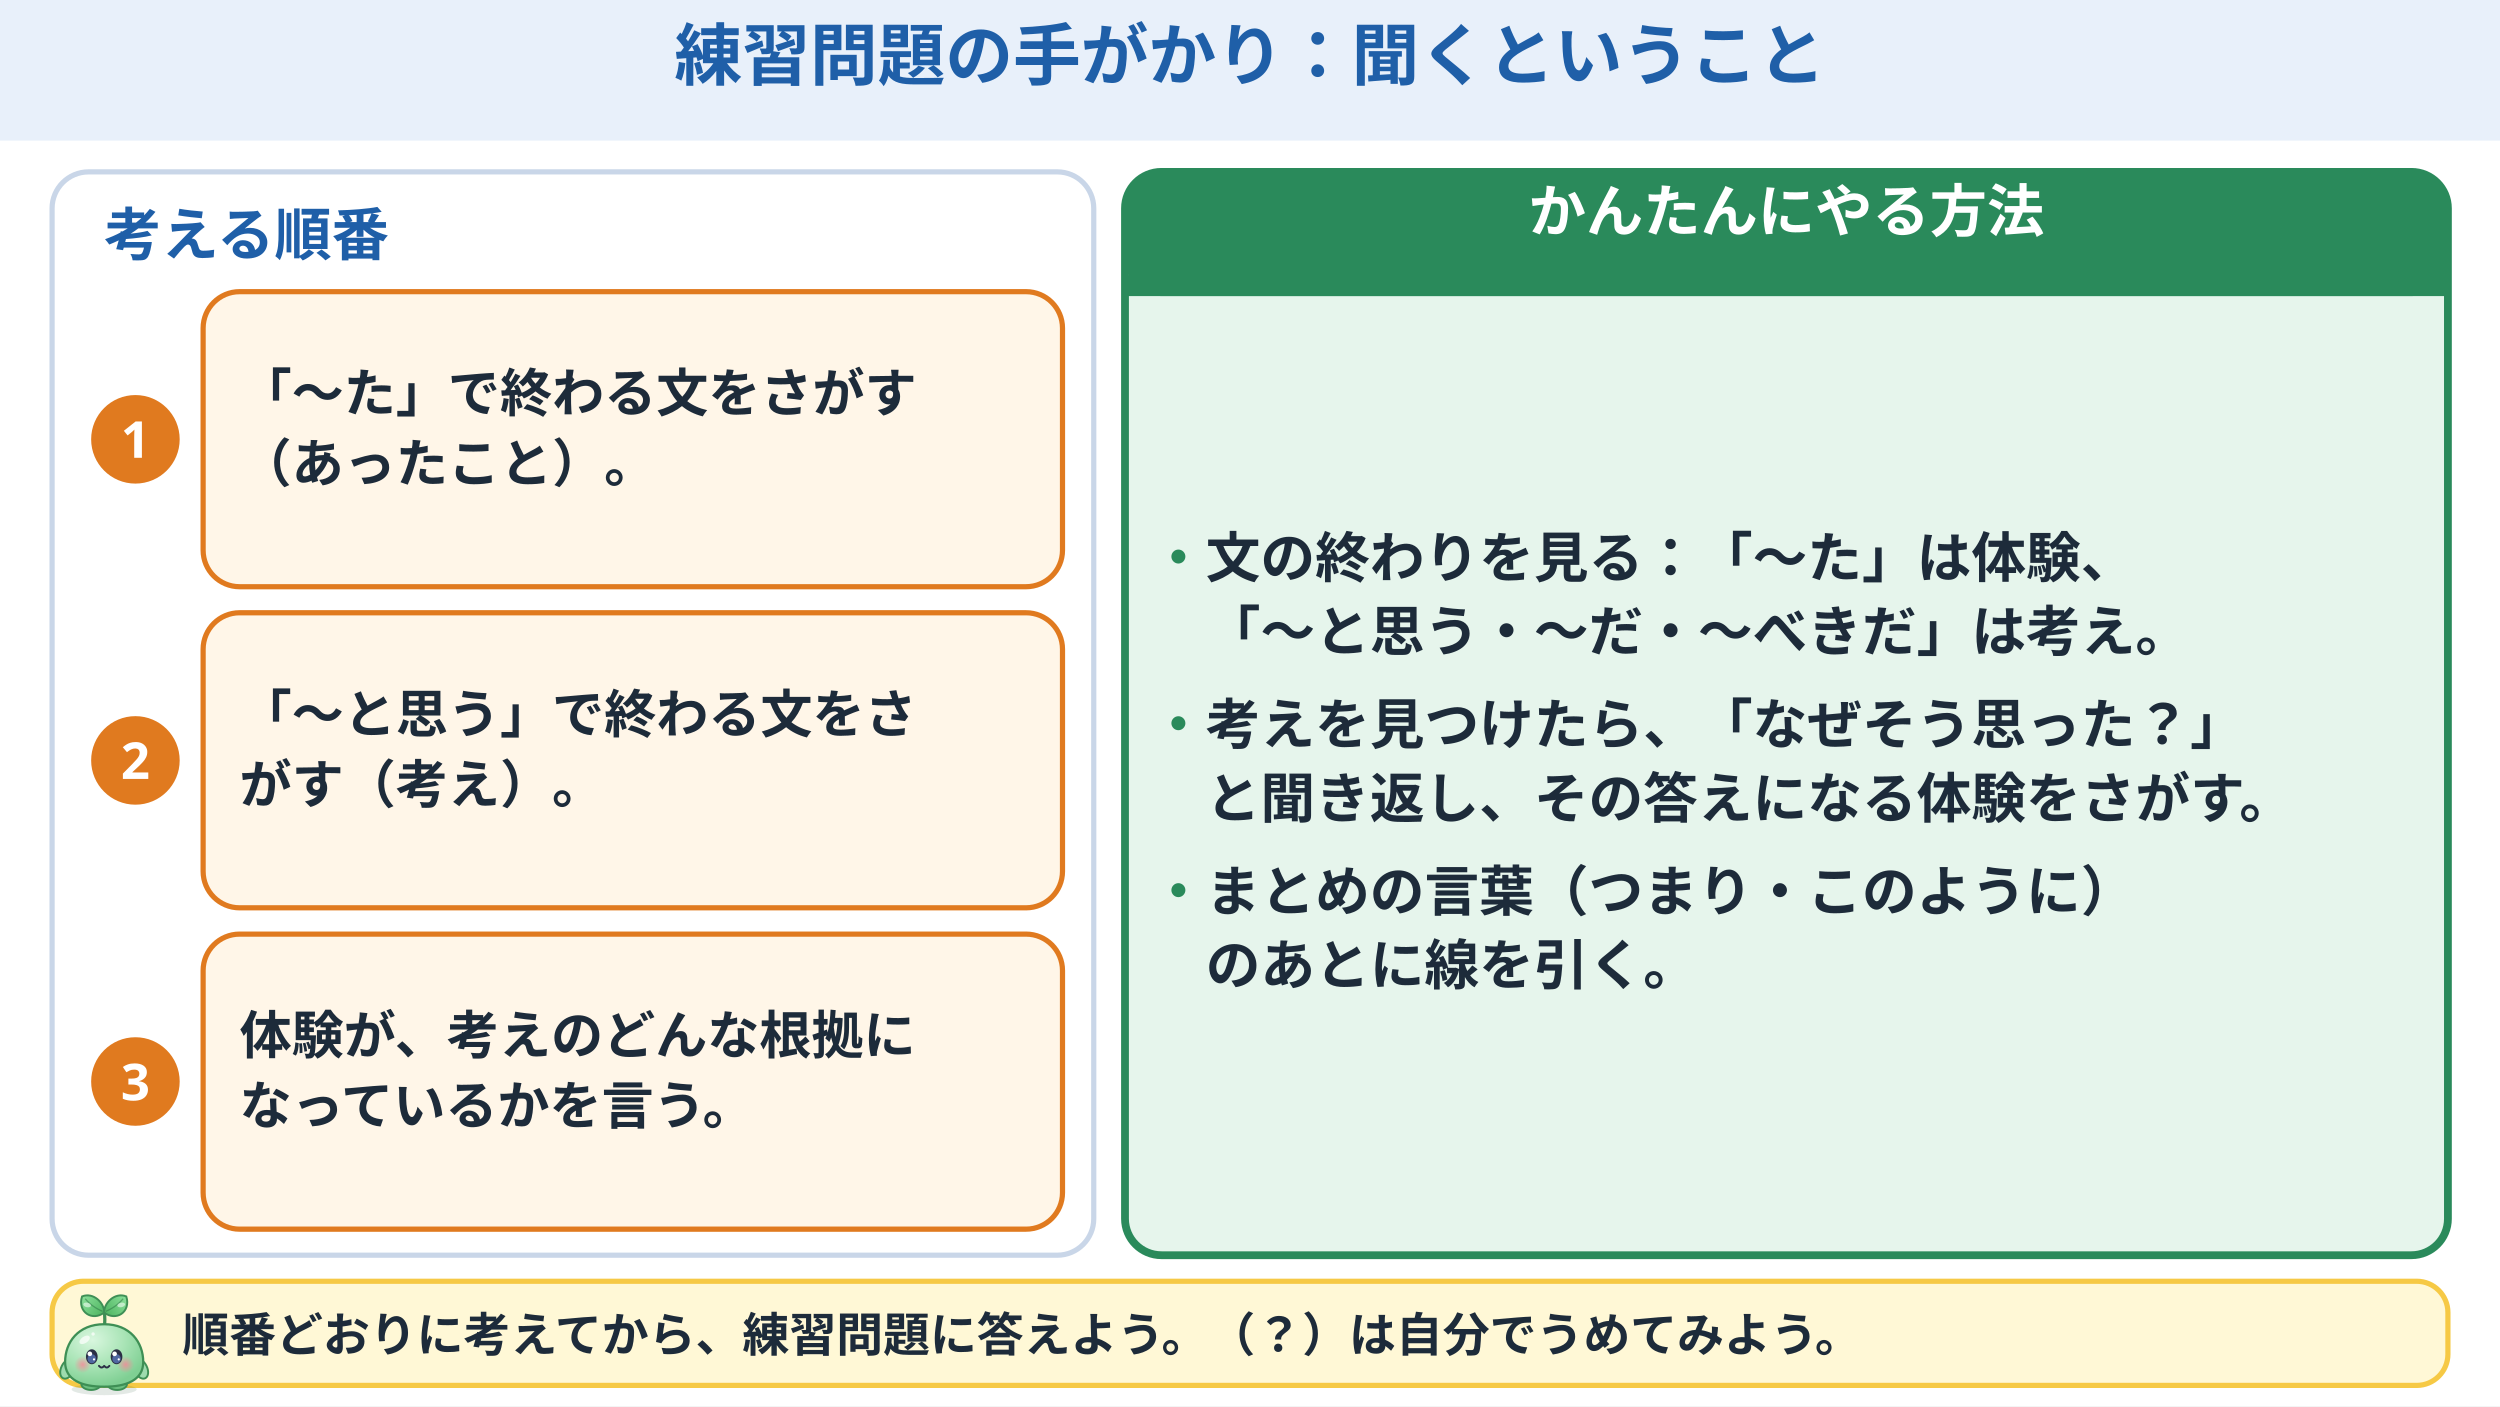
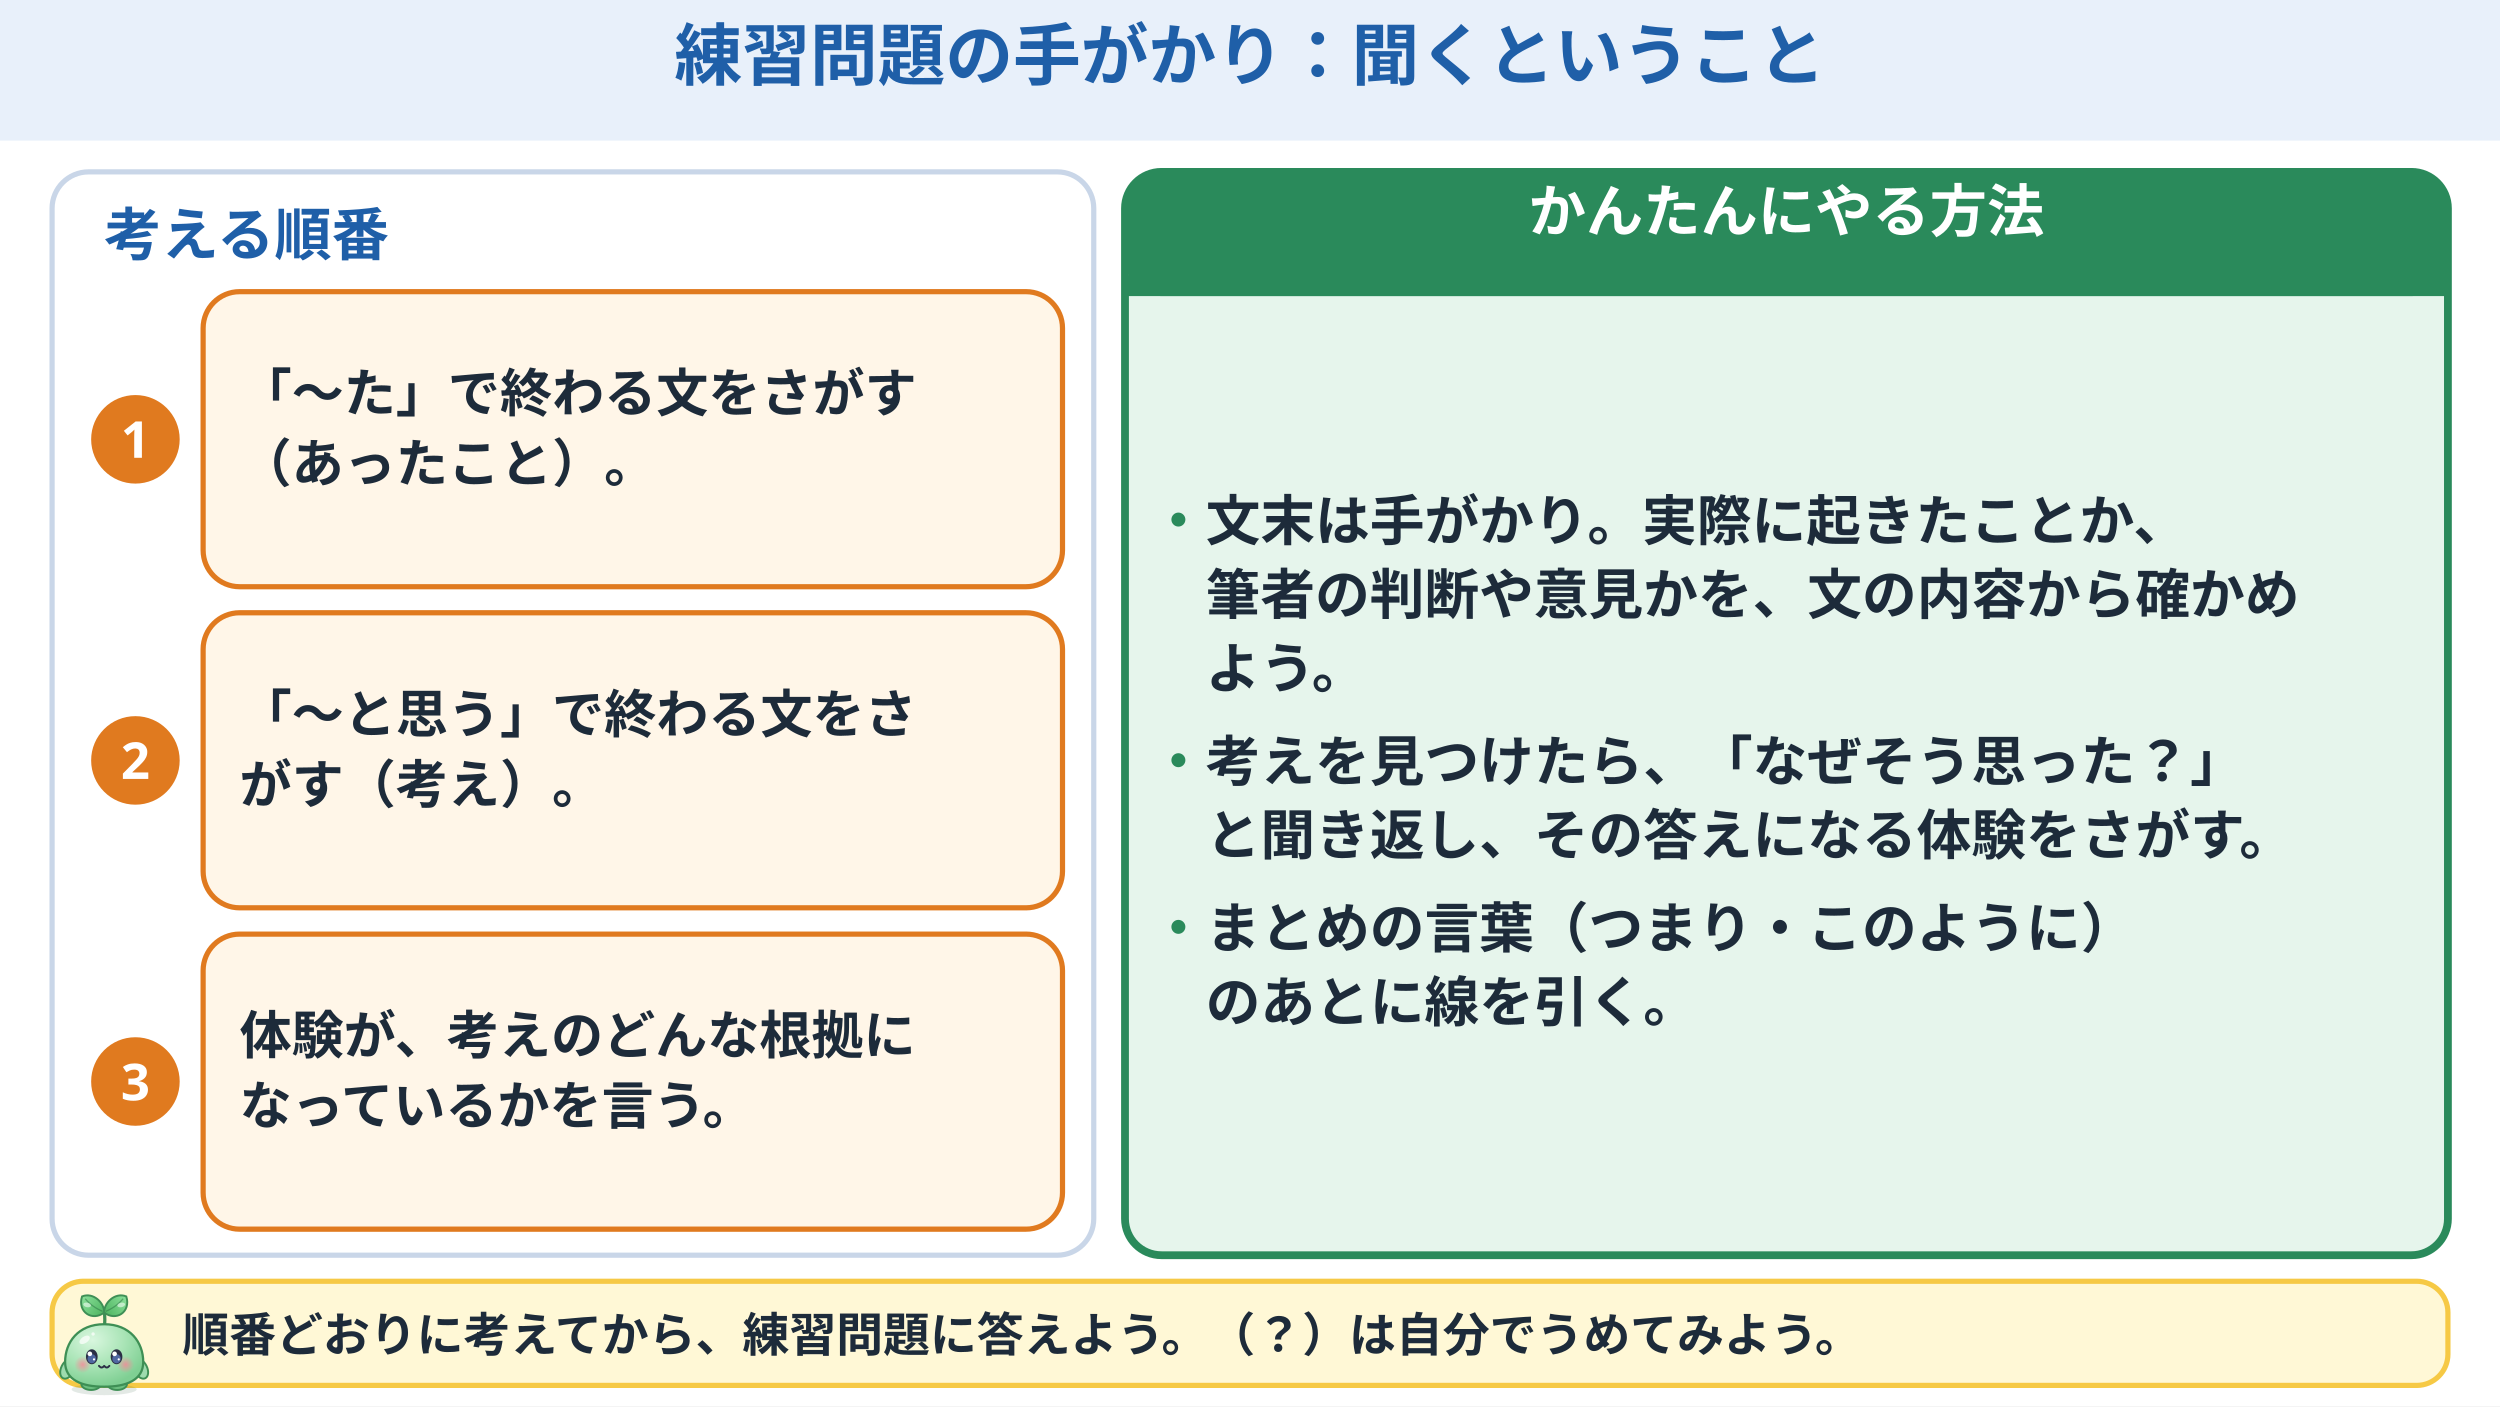
<svg xmlns="http://www.w3.org/2000/svg" viewBox="0 0 960 540" width="960" height="540" font-family="&quot;Hiragino Sans&quot;,&quot;Hiragino Kaku Gothic ProN&quot;,&quot;Noto Sans JP&quot;,&quot;Yu Gothic&quot;,sans-serif" role="img" aria-label="練習問題の手がかり：聞くということ">
  <rect width="960" height="540" fill="#ffffff" />
  <rect x="0.0" y="0.0" width="960.0" height="54.0" rx="0" fill="#e8f0fa" />
  <text x="480.0" y="30.6" font-size="26" font-weight="800" fill="#1f5fa8" text-anchor="middle" data-box="title">練習問題の手がかり：聞くということ</text>
  <rect x="20.0" y="66.0" width="400.0" height="416.0" rx="14" fill="#fff" stroke="#c9d6e8" stroke-width="2" />
  <text x="40.0" y="98.0" font-size="22" font-weight="800" fill="#1f5fa8" text-anchor="start">考える順番</text>
  <circle cx="52.0" cy="168.7" r="17.0" fill="#e07a1f" />
  <text x="52.0" y="175.8" font-size="19.55" font-weight="800" fill="#fff" text-anchor="middle">1</text>
  <g data-id="b6">
    <rect x="78.0" y="112.0" width="330.0" height="113.3" rx="14" fill="#fff6e8" stroke="#e07a1f" stroke-width="2" />
    <text x="92.0" y="158.1" font-size="20" font-weight="700" fill="#1d2b3a" text-anchor="start" data-box="b6">「〜た」で終わる文をさがす</text>
    <text x="92.0" y="185.1" font-size="20" font-weight="700" fill="#1d2b3a" text-anchor="start" data-box="b6">（あったこと）。</text>
  </g>
  <circle cx="52.0" cy="292.0" r="17.0" fill="#e07a1f" />
  <text x="52.0" y="299.1" font-size="19.55" font-weight="800" fill="#fff" text-anchor="middle">2</text>
  <g data-id="b13">
    <rect x="78.0" y="235.3" width="330.0" height="113.3" rx="14" fill="#fff6e8" stroke="#e07a1f" stroke-width="2" />
    <text x="92.0" y="281.4" font-size="20" font-weight="700" fill="#1d2b3a" text-anchor="start" data-box="b13">「〜と思う」で終わる文をさ</text>
    <text x="92.0" y="308.4" font-size="20" font-weight="700" fill="#1d2b3a" text-anchor="start" data-box="b13">がす（考え）。</text>
  </g>
  <circle cx="52.0" cy="415.3" r="17.0" fill="#e07a1f" />
  <text x="52.0" y="422.5" font-size="19.55" font-weight="800" fill="#fff" text-anchor="middle">3</text>
  <g data-id="b20">
    <rect x="78.0" y="358.7" width="330.0" height="113.3" rx="14" fill="#fff6e8" stroke="#e07a1f" stroke-width="2" />
    <text x="92.0" y="404.7" font-size="20" font-weight="700" fill="#1d2b3a" text-anchor="start" data-box="b20">体験が、考えのどんな根拠に</text>
    <text x="92.0" y="431.7" font-size="20" font-weight="700" fill="#1d2b3a" text-anchor="start" data-box="b20">なっているかを言う。</text>
  </g>
  <g data-id="b25">
    <rect x="432.0" y="66.0" width="508.0" height="416.0" rx="14" fill="#e6f5ec" stroke="#2a8a5b" stroke-width="3" />
    <rect x="432.0" y="66.0" width="508.0" height="47.7" rx="14" fill="#2a8a5b" />
    <rect x="432.0" y="105.7" width="508.0" height="8.0" rx="0" fill="#2a8a5b" />
    <text x="686.0" y="89.0" font-size="22" font-weight="800" fill="#fff" text-anchor="middle" data-box="b25">かんたんにやる方法</text>
-     <text x="442.0" y="221.7" font-size="21" font-weight="700" fill="#2a8a5b" text-anchor="start" data-box="b25">・</text>
-     <text x="463.0" y="221.7" font-size="21" font-weight="700" fill="#1d2b3a" text-anchor="start" data-box="b25">文の終わりを見る：「〜た」は体験、</text>
-     <text x="463.0" y="250.0" font-size="21" font-weight="700" fill="#1d2b3a" text-anchor="start" data-box="b25">「〜と思う・〜だ・〜べきだ」は考え。</text>
-     <text x="442.0" y="285.7" font-size="21" font-weight="700" fill="#2a8a5b" text-anchor="start" data-box="b25">・</text>
-     <text x="463.0" y="285.7" font-size="21" font-weight="700" fill="#1d2b3a" text-anchor="start" data-box="b25">考えを見つけたら、「なぜそう思った？」</text>
-     <text x="463.0" y="314.1" font-size="21" font-weight="700" fill="#1d2b3a" text-anchor="start" data-box="b25">と聞き返し、その答えになる体験をさがす。</text>
-     <text x="442.0" y="349.8" font-size="21" font-weight="700" fill="#2a8a5b" text-anchor="start" data-box="b25">・</text>
-     <text x="463.0" y="349.8" font-size="21" font-weight="700" fill="#1d2b3a" text-anchor="start" data-box="b25">まとめの言葉（つまり・このように）</text>
-     <text x="463.0" y="378.1" font-size="21" font-weight="700" fill="#1d2b3a" text-anchor="start" data-box="b25">のあとに線を引く。</text>
+     <text x="442.0" y="207.5" font-size="21" font-weight="700" fill="#2a8a5b" text-anchor="start" data-box="b25">・</text>
+     <text x="463.0" y="207.5" font-size="21" font-weight="700" fill="#1d2b3a" text-anchor="start" data-box="b25">文末は手がかり。実際に起きたことか、</text>
+     <text x="463.0" y="235.8" font-size="21" font-weight="700" fill="#1d2b3a" text-anchor="start" data-box="b25">筆者の判断や意見かを、文の内容から確かめ</text>
+     <text x="463.0" y="264.2" font-size="21" font-weight="700" fill="#1d2b3a" text-anchor="start" data-box="b25">よう。</text>
+     <text x="442.0" y="299.9" font-size="21" font-weight="700" fill="#2a8a5b" text-anchor="start" data-box="b25">・</text>
+     <text x="463.0" y="299.9" font-size="21" font-weight="700" fill="#1d2b3a" text-anchor="start" data-box="b25">考えを見つけたら、「なぜそう思った？」</text>
+     <text x="463.0" y="328.2" font-size="21" font-weight="700" fill="#1d2b3a" text-anchor="start" data-box="b25">と聞き返し、その答えになる体験をさがす。</text>
+     <text x="442.0" y="363.9" font-size="21" font-weight="700" fill="#2a8a5b" text-anchor="start" data-box="b25">・</text>
+     <text x="463.0" y="363.9" font-size="21" font-weight="700" fill="#1d2b3a" text-anchor="start" data-box="b25">まとめの言葉（つまり・このように）</text>
+     <text x="463.0" y="392.3" font-size="21" font-weight="700" fill="#1d2b3a" text-anchor="start" data-box="b25">のあとに線を引く。</text>
  </g>
  <rect x="20.0" y="492.0" width="920.0" height="40.0" rx="12" fill="#fff8d6" stroke="#f6c945" stroke-width="2" />
  <text x="70.0" y="519.0" font-size="18" font-weight="700" fill="#1d2b3a" text-anchor="start">順番どおりに考えてから、練習問題に答えよう。（？）は自分でうめてみよう。</text>
  <defs>
    <radialGradient id="nb1b" cx="35%" cy="25%" r="75%">
      <stop offset="0" stop-color="#d9f7df" />
      <stop offset=".55" stop-color="#a9e4b6" />
      <stop offset="1" stop-color="#7fcf93" />
    </radialGradient>
    <linearGradient id="nb1l" x1="0" y1="1" x2="0" y2="0">
      <stop offset="0" stop-color="#4fb562" />
      <stop offset="1" stop-color="#8be09a" />
    </linearGradient>
    <radialGradient id="nb1c">
      <stop offset="0" stop-color="#ff8096" stop-opacity=".75" />
      <stop offset="1" stop-color="#ff8096" stop-opacity="0" />
    </radialGradient>
  </defs>
  <g transform="translate(40,520) scale(0.25)">
    <ellipse cx="0" cy="54" rx="50" ry="9" fill="#285a3c" fill-opacity=".13" />
    <ellipse cx="-20" cy="46" rx="15" ry="9" fill="#6cbf80" stroke="#3e8f55" stroke-width="3" />
    <ellipse cx="20" cy="46" rx="15" ry="9" fill="#6cbf80" stroke="#3e8f55" stroke-width="3" />
    <g transform="rotate(0 0 -44)">
      <path d="M0,-38 Q2,-54 0,-66" fill="none" stroke="#3e8f55" stroke-width="5" stroke-linecap="round" />
      <g transform="translate(0,-64) rotate(-54)">
        <path d="M0,0 C-22,-6 -24,-34 0,-42 C16,-32 12,-8 0,0Z" fill="url(#nb1l)" stroke="#3e8f55" stroke-width="3" />
        <path d="M0,-3 Q-4,-20 0,-36" fill="none" stroke="#2e7846" stroke-opacity=".55" stroke-width="2" />
        <ellipse cx="-6" cy="-28" rx="3.5" ry="6" fill="#fff" fill-opacity=".55" transform="rotate(-23 -6 -28)" />
      </g>
      <g transform="translate(0,-64) rotate(54)">
        <path d="M0,0 C22,-6 24,-34 0,-42 C-16,-32 -12,-8 0,0Z" fill="url(#nb1l)" stroke="#3e8f55" stroke-width="3" />
        <path d="M0,-3 Q4,-20 0,-36" fill="none" stroke="#2e7846" stroke-opacity=".55" stroke-width="2" />
        <ellipse cx="6" cy="-28" rx="3.5" ry="6" fill="#fff" fill-opacity=".55" transform="rotate(23 6 -28)" />
      </g>
    </g>
    <ellipse cx="0" cy="14" rx="10" ry="16" fill="#9edbae" stroke="#3e8f55" stroke-width="3" transform="translate(-50,10) rotate(26)" />
    <ellipse cx="0" cy="14" rx="10" ry="16" fill="#9edbae" stroke="#3e8f55" stroke-width="3" transform="translate(50,10) rotate(-26)" />
    <path d="M0,-46 C40,-46 60,-18 60,12 C60,40 34,50 0,50 C-34,50 -60,40 -60,12 C-60,-18 -40,-46 0,-46Z" fill="url(#nb1b)" stroke="#3e8f55" stroke-width="3.5" />
    <ellipse cx="-30" cy="-22" rx="9" ry="5" fill="#fff" fill-opacity=".7" transform="rotate(-34 -30 -22)" />
    <circle cx="-17" cy="-31" r="2.6" fill="#fff" fill-opacity=".7" />
    <circle cx="-33" cy="16" r="13" fill="url(#nb1c)" />
    <circle cx="33" cy="16" r="13" fill="url(#nb1c)" />
    <ellipse cx="-19" cy="4" rx="9" ry="11.5" fill="#2b2f45" />
    <ellipse cx="-19.0" cy="7.0" rx="6.5" ry="7.0" fill="#6e96eb" fill-opacity=".55" />
    <circle cx="-22" cy="-0.5" r="3.6" fill="#fff" />
    <circle cx="-15.6" cy="8.0" r="1.7" fill="#fff" />
    <ellipse cx="19" cy="4" rx="9" ry="11.5" fill="#2b2f45" />
    <ellipse cx="19.0" cy="7.0" rx="6.5" ry="7.0" fill="#6e96eb" fill-opacity=".55" />
    <circle cx="16" cy="-0.5" r="3.6" fill="#fff" />
    <circle cx="22.4" cy="8.0" r="1.7" fill="#fff" />
    <path d="M-8,18 Q-4,23 0,18 Q4,23 8,18" fill="none" stroke="#2b2f45" stroke-width="3" stroke-linecap="round" stroke-linejoin="round" />
  </g>
</svg>
